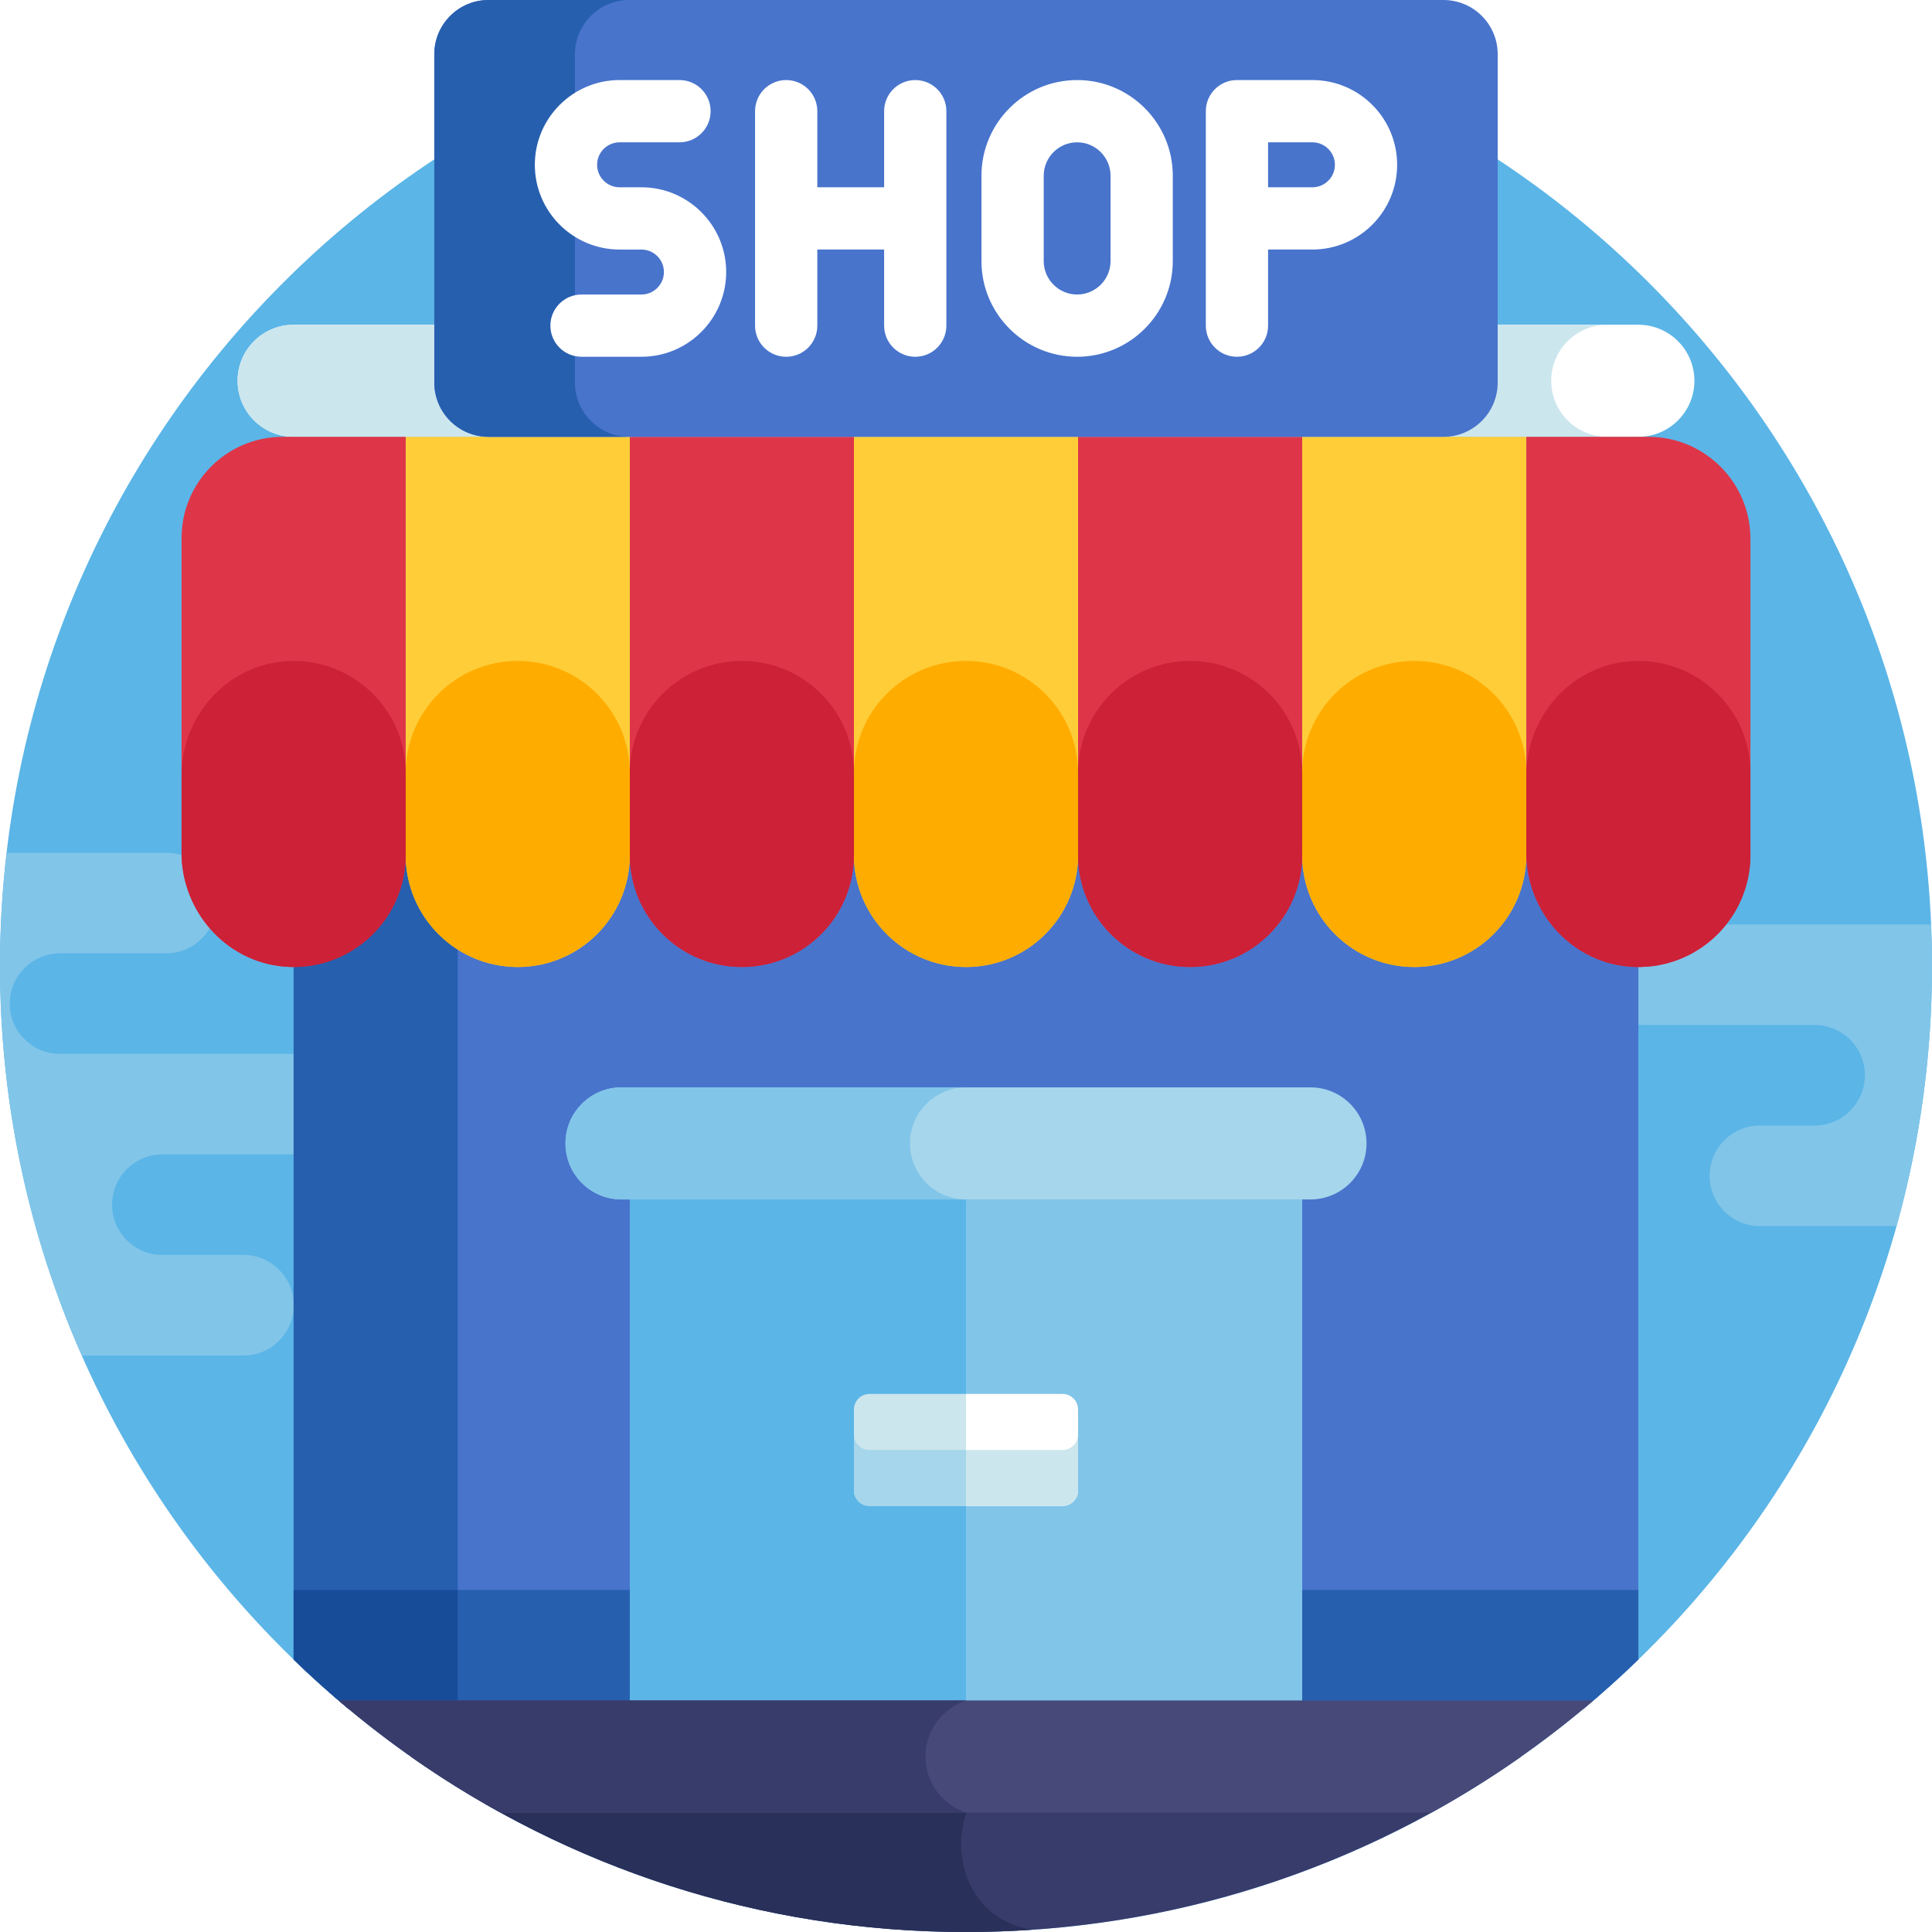
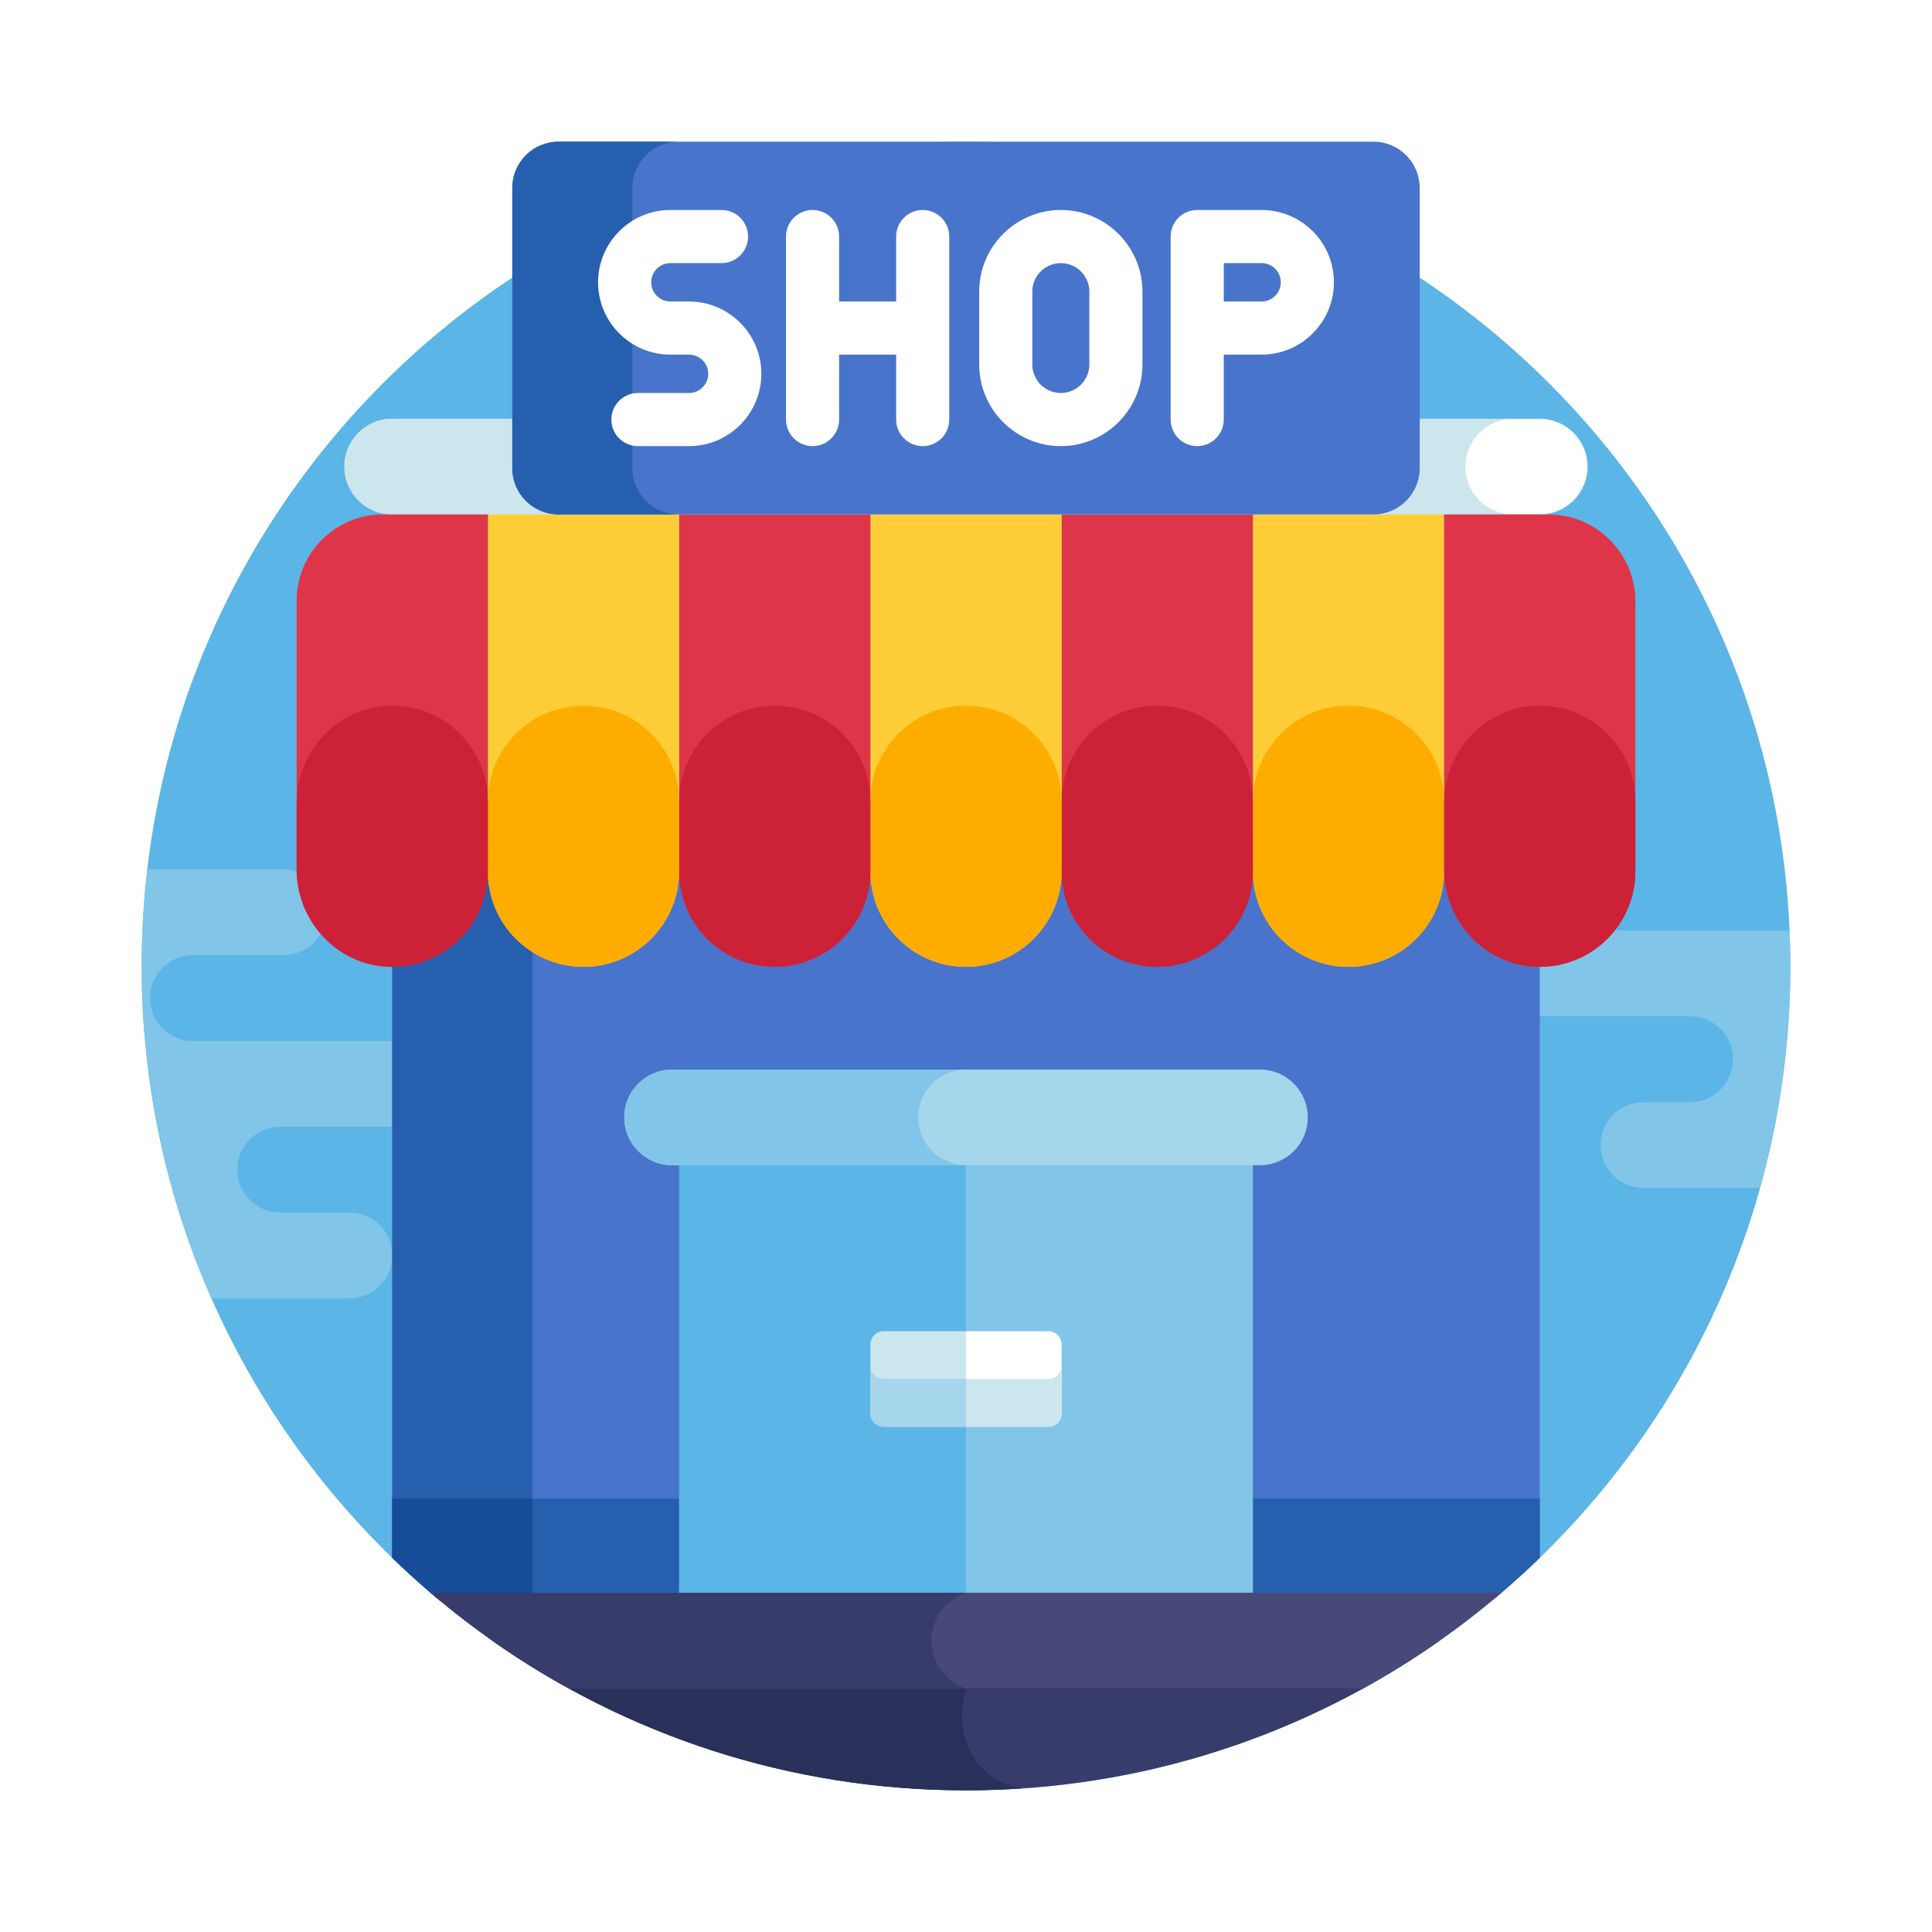
- <svg xmlns="http://www.w3.org/2000/svg" height="512pt" version="1.1" viewBox="0 0 512 512" width="512pt">
+ <svg xmlns="http://www.w3.org/2000/svg" height="512pt" version="1.1" viewBox="-44 -44 600 600" width="512pt">
  <g id="surface1">
    <path d="M 512 256 C 512 397.387 397.387 512 256 512 C 114.613 512 0 397.387 0 256 C 0 114.613 114.613 0 256 0 C 397.387 0 512 114.613 512 256 Z M 512 256 " style=" stroke:none;fill-rule:nonzero;fill:rgb(35.686%,70.98%,90.588%);fill-opacity:1;" />
    <path d="M 422.262 258.305 C 422.262 265.703 428.293 271.629 435.586 271.629 L 480.891 271.629 C 488.246 271.629 494.215 277.594 494.215 284.949 C 494.215 292.25 488.312 298.27 480.891 298.27 L 466.391 298.27 C 459.035 298.27 453.07 304.238 453.07 311.594 C 453.07 318.965 459.059 324.926 466.391 324.926 L 502.602 324.926 C 508.719 302.996 512 279.883 512 256 C 512 252.309 511.902 248.637 511.75 244.98 L 435.586 244.98 C 428.23 244.98 422.262 250.945 422.262 258.305 Z M 422.262 258.305 " style=" stroke:none;fill-rule:nonzero;fill:rgb(50.588%,77.255%,91.373%);fill-opacity:1;" />
    <path d="M 96.336 279.289 L 15.918 279.289 C 8.566 279.289 2.594 273.328 2.594 265.965 C 2.594 258.609 8.562 252.645 15.918 252.645 L 44.078 252.645 C 51.367 252.645 57.398 246.723 57.398 239.32 C 57.398 231.965 51.434 225.996 44.078 225.996 L 1.758 225.996 C 0.609 235.84 0 245.848 0 256 C 0 292.734 7.754 327.652 21.688 359.23 L 64.527 359.23 C 71.863 359.23 77.852 353.27 77.852 345.898 C 77.852 338.543 71.887 332.574 64.527 332.574 L 43.027 332.574 C 35.609 332.574 29.707 326.555 29.707 319.254 C 29.707 311.898 35.672 305.934 43.027 305.934 L 96.336 305.934 C 103.625 305.934 109.656 300.012 109.656 292.609 C 109.656 285.254 103.691 279.289 96.336 279.289 Z M 96.336 279.289 " style=" stroke:none;fill-rule:nonzero;fill:rgb(50.588%,77.255%,91.373%);fill-opacity:1;" />
    <path d="M 108.855 465.496 C 150.484 494.789 201.23 512 256 512 C 310.77 512 361.516 494.789 403.145 465.496 Z M 108.855 465.496 " style=" stroke:none;fill-rule:nonzero;fill:rgb(21.961%,23.529%,41.961%);fill-opacity:1;" />
    <path d="M 277.852 465.496 L 108.855 465.496 C 150.484 494.789 201.23 512 256 512 C 261.891 512 267.73 511.789 273.523 511.398 C 246.742 507.18 248.914 465.496 277.852 465.496 Z M 277.852 465.496 " style=" stroke:none;fill-rule:nonzero;fill:rgb(16.078%,18.824%,34.902%);fill-opacity:1;" />
    <path d="M 434.188 115.762 L 77.812 115.762 C 69.613 115.762 62.965 109.113 62.965 100.91 C 62.965 92.711 69.613 86.062 77.812 86.062 L 434.188 86.062 C 442.387 86.062 449.035 92.711 449.035 100.91 C 449.035 109.113 442.387 115.762 434.188 115.762 Z M 434.188 115.762 " style=" stroke:none;fill-rule:nonzero;fill:rgb(100%,100%,100%);fill-opacity:1;" />
    <path d="M 411.09 100.91 C 411.09 92.711 417.734 86.062 425.938 86.062 L 77.812 86.062 C 69.613 86.062 62.965 92.711 62.965 100.91 C 62.965 109.113 69.613 115.762 77.812 115.762 L 425.938 115.762 C 417.734 115.762 411.09 109.113 411.09 100.91 Z M 411.09 100.91 " style=" stroke:none;fill-rule:nonzero;fill:rgb(80%,90.196%,92.941%);fill-opacity:1;" />
    <path d="M 404.488 213.852 L 404.488 214.469 C 404.488 230.871 391.191 244.168 374.789 244.168 C 358.391 244.168 345.094 230.871 345.094 214.469 C 345.094 230.871 331.797 244.168 315.395 244.168 C 298.992 244.168 285.695 230.871 285.695 214.469 C 285.695 230.871 272.398 244.168 255.996 244.168 C 239.598 244.168 226.301 230.871 226.301 214.469 C 226.301 230.871 213.004 244.168 196.602 244.168 C 180.199 244.168 166.902 230.871 166.902 214.469 C 166.902 230.871 153.609 244.168 137.207 244.168 C 120.805 244.168 107.508 230.871 107.508 214.469 C 107.508 230.871 94.211 244.156 77.809 244.156 L 77.809 439.785 C 82.484 444.32 87.324 448.68 92.336 452.848 L 419.656 452.848 C 424.664 448.68 429.508 444.32 434.184 439.785 L 434.184 244.156 C 433.906 244.156 433.629 244.164 433.348 244.156 C 417.176 243.711 404.488 230.035 404.488 213.852 Z M 404.488 213.852 " style=" stroke:none;fill-rule:nonzero;fill:rgb(28.235%,45.49%,80%);fill-opacity:1;" />
    <path d="M 121.312 239.551 C 113.02 234.281 107.512 225.023 107.512 214.469 C 107.512 230.871 94.215 244.156 77.812 244.156 L 77.812 439.785 C 82.488 444.32 87.328 448.68 92.34 452.848 L 121.312 452.848 Z M 121.312 239.551 " style=" stroke:none;fill-rule:nonzero;fill:rgb(15.294%,37.255%,68.627%);fill-opacity:1;" />
    <path d="M 77.812 439.785 C 82.488 444.32 87.328 448.68 92.34 452.848 L 166.906 452.848 L 166.906 421.352 L 77.812 421.352 Z M 77.812 439.785 " style=" stroke:none;fill-rule:nonzero;fill:rgb(15.294%,37.255%,68.627%);fill-opacity:1;" />
    <path d="M 92.34 452.848 L 121.312 452.848 L 121.312 421.355 L 77.812 421.355 L 77.812 439.785 C 82.613 444.441 87.75 449.027 92.34 452.848 Z M 92.34 452.848 " style=" stroke:none;fill-rule:nonzero;fill:rgb(9.02%,29.804%,60%);fill-opacity:1;" />
    <path d="M 345.094 452.848 L 419.66 452.848 C 424.668 448.68 429.512 444.32 434.188 439.785 L 434.188 421.355 L 345.094 421.355 Z M 345.094 452.848 " style=" stroke:none;fill-rule:nonzero;fill:rgb(15.294%,37.255%,68.627%);fill-opacity:1;" />
    <path d="M 345.094 115.762 L 345.094 226.57 C 345.094 242.973 358.391 256.266 374.789 256.266 C 391.191 256.266 404.488 242.973 404.488 226.57 L 404.488 115.762 Z M 345.094 115.762 " style=" stroke:none;fill-rule:nonzero;fill:rgb(100%,80.392%,21.961%);fill-opacity:1;" />
    <path d="M 285.699 115.762 L 285.699 226.57 C 285.699 242.973 298.992 256.266 315.395 256.266 C 331.797 256.266 345.094 242.973 345.094 226.57 L 345.094 115.762 Z M 285.699 115.762 " style=" stroke:none;fill-rule:nonzero;fill:rgb(87.059%,21.176%,28.235%);fill-opacity:1;" />
    <path d="M 226.301 115.762 L 226.301 226.57 C 226.301 242.973 239.598 256.266 256 256.266 C 272.402 256.266 285.699 242.973 285.699 226.57 L 285.699 115.762 Z M 226.301 115.762 " style=" stroke:none;fill-rule:nonzero;fill:rgb(100%,80.392%,21.961%);fill-opacity:1;" />
    <path d="M 166.906 115.762 L 166.906 226.57 C 166.906 242.973 180.203 256.266 196.605 256.266 C 213.008 256.266 226.305 242.973 226.305 226.57 L 226.305 115.762 Z M 166.906 115.762 " style=" stroke:none;fill-rule:nonzero;fill:rgb(87.059%,21.176%,28.235%);fill-opacity:1;" />
    <path d="M 107.512 115.762 L 107.512 226.57 C 107.512 242.973 120.809 256.266 137.211 256.266 C 153.613 256.266 166.906 242.973 166.906 226.57 L 166.906 115.762 Z M 107.512 115.762 " style=" stroke:none;fill-rule:nonzero;fill:rgb(100%,80.392%,21.961%);fill-opacity:1;" />
    <path d="M 436.844 115.762 L 404.488 115.762 L 404.488 225.949 C 404.488 242.133 417.176 255.812 433.352 256.254 C 450.133 256.715 463.883 243.246 463.883 226.57 L 463.883 142.801 C 463.883 127.867 451.777 115.762 436.844 115.762 Z M 436.844 115.762 " style=" stroke:none;fill-rule:nonzero;fill:rgb(87.059%,21.176%,28.235%);fill-opacity:1;" />
    <path d="M 48.117 142.594 L 48.117 225.949 C 48.117 242.133 60.805 255.812 76.98 256.254 C 93.762 256.715 107.512 243.246 107.512 226.57 L 107.512 115.762 L 74.949 115.762 C 60.129 115.762 48.117 127.773 48.117 142.594 Z M 48.117 142.594 " style=" stroke:none;fill-rule:nonzero;fill:rgb(87.059%,21.176%,28.235%);fill-opacity:1;" />
    <path d="M 374.789 175.156 C 358.391 175.156 345.094 188.453 345.094 204.855 L 345.094 226.57 C 345.094 242.973 358.391 256.266 374.789 256.266 C 391.191 256.266 404.488 242.973 404.488 226.57 L 404.488 204.855 C 404.488 188.453 391.191 175.156 374.789 175.156 Z M 374.789 175.156 " style=" stroke:none;fill-rule:nonzero;fill:rgb(100%,67.451%,0%);fill-opacity:1;" />
    <path d="M 315.395 175.156 C 298.992 175.156 285.695 188.453 285.695 204.855 L 285.695 226.57 C 285.695 242.973 298.992 256.266 315.395 256.266 C 331.797 256.266 345.094 242.973 345.094 226.57 L 345.094 204.855 C 345.094 188.453 331.797 175.156 315.395 175.156 Z M 315.395 175.156 " style=" stroke:none;fill-rule:nonzero;fill:rgb(80%,12.941%,21.569%);fill-opacity:1;" />
    <path d="M 256 175.156 C 239.598 175.156 226.301 188.453 226.301 204.855 L 226.301 226.57 C 226.301 242.973 239.598 256.266 256 256.266 C 272.402 256.266 285.699 242.973 285.699 226.57 L 285.699 204.855 C 285.699 188.453 272.402 175.156 256 175.156 Z M 256 175.156 " style=" stroke:none;fill-rule:nonzero;fill:rgb(100%,67.451%,0%);fill-opacity:1;" />
    <path d="M 196.605 175.156 C 180.203 175.156 166.906 188.453 166.906 204.855 L 166.906 226.57 C 166.906 242.973 180.203 256.266 196.605 256.266 C 213.008 256.266 226.305 242.973 226.305 226.57 L 226.305 204.855 C 226.301 188.453 213.008 175.156 196.605 175.156 Z M 196.605 175.156 " style=" stroke:none;fill-rule:nonzero;fill:rgb(80%,12.941%,21.569%);fill-opacity:1;" />
    <path d="M 137.211 175.156 C 120.809 175.156 107.512 188.453 107.512 204.855 L 107.512 226.57 C 107.512 242.973 120.809 256.266 137.211 256.266 C 153.609 256.266 166.906 242.973 166.906 226.57 L 166.906 204.855 C 166.906 188.453 153.609 175.156 137.211 175.156 Z M 137.211 175.156 " style=" stroke:none;fill-rule:nonzero;fill:rgb(100%,67.451%,0%);fill-opacity:1;" />
    <path d="M 433.352 175.168 C 417.176 175.613 404.488 189.289 404.488 205.473 L 404.488 225.949 C 404.488 242.133 417.176 255.812 433.352 256.254 C 450.133 256.715 463.883 243.246 463.883 226.57 L 463.883 204.855 C 463.883 188.176 450.133 174.707 433.352 175.168 Z M 433.352 175.168 " style=" stroke:none;fill-rule:nonzero;fill:rgb(80%,12.941%,21.569%);fill-opacity:1;" />
    <path d="M 76.98 175.168 C 60.805 175.613 48.117 189.289 48.117 205.473 L 48.117 225.949 C 48.117 242.133 60.805 255.812 76.98 256.254 C 93.762 256.715 107.512 243.246 107.512 226.57 L 107.512 204.855 C 107.512 188.176 93.762 174.707 76.98 175.168 Z M 76.98 175.168 " style=" stroke:none;fill-rule:nonzero;fill:rgb(80%,12.941%,21.569%);fill-opacity:1;" />
    <path d="M 382.531 0 L 129.469 0 C 121.531 0 115.094 6.434 115.094 14.375 L 115.094 101.387 C 115.094 109.324 121.531 115.762 129.469 115.762 L 382.531 115.762 C 390.469 115.762 396.906 109.324 396.906 101.387 L 396.906 14.375 C 396.906 6.438 390.469 0 382.531 0 Z M 382.531 0 " style=" stroke:none;fill-rule:nonzero;fill:rgb(28.235%,45.49%,80%);fill-opacity:1;" />
    <path d="M 152.375 101.387 L 152.375 14.375 C 152.375 6.438 158.812 0 166.75 0 L 129.469 0 C 121.531 0 115.094 6.438 115.094 14.375 L 115.094 101.387 C 115.094 109.324 121.531 115.762 129.469 115.762 L 166.75 115.762 C 158.812 115.762 152.375 109.324 152.375 101.387 Z M 152.375 101.387 " style=" stroke:none;fill-rule:nonzero;fill:rgb(15.294%,37.255%,68.627%);fill-opacity:1;" />
    <path d="M 166.906 315.66 L 256 315.66 L 256 452.848 L 166.906 452.848 Z M 166.906 315.66 " style=" stroke:none;fill-rule:nonzero;fill:rgb(35.686%,70.98%,90.588%);fill-opacity:1;" />
    <path d="M 256 315.66 L 345.094 315.66 L 345.094 452.848 L 256 452.848 Z M 256 315.66 " style=" stroke:none;fill-rule:nonzero;fill:rgb(50.588%,77.255%,91.373%);fill-opacity:1;" />
    <path d="M 230.426 369.406 C 228.148 369.406 226.305 371.254 226.305 373.527 L 226.305 394.98 C 226.305 397.258 228.148 399.102 230.426 399.102 L 256 399.102 L 256 369.406 Z M 230.426 369.406 " style=" stroke:none;fill-rule:nonzero;fill:rgb(80%,90.196%,92.941%);fill-opacity:1;" />
    <path d="M 281.574 369.406 C 283.852 369.406 285.695 371.254 285.695 373.527 L 285.695 394.98 C 285.695 397.258 283.852 399.102 281.574 399.102 L 256 399.102 L 256 369.406 Z M 281.574 369.406 " style=" stroke:none;fill-rule:nonzero;fill:rgb(100%,100%,100%);fill-opacity:1;" />
    <path d="M 226.301 380.133 L 226.301 394.98 C 226.301 397.258 228.148 399.102 230.426 399.102 L 256 399.102 L 256 384.254 L 230.426 384.254 C 228.148 384.254 226.301 382.41 226.301 380.133 Z M 226.301 380.133 " style=" stroke:none;fill-rule:nonzero;fill:rgb(65.098%,83.922%,92.157%);fill-opacity:1;" />
    <path d="M 281.574 384.254 L 256 384.254 L 256 399.105 L 281.574 399.105 C 283.852 399.105 285.695 397.258 285.695 394.98 L 285.695 380.133 C 285.699 382.41 283.852 384.254 281.574 384.254 Z M 281.574 384.254 " style=" stroke:none;fill-rule:nonzero;fill:rgb(80%,90.196%,92.941%);fill-opacity:1;" />
    <path d="M 362.141 303.012 C 362.141 294.812 355.492 288.164 347.293 288.164 L 164.707 288.164 C 156.508 288.164 149.859 294.812 149.859 303.012 C 149.859 311.215 156.508 317.863 164.707 317.863 L 347.293 317.863 C 355.492 317.863 362.141 311.215 362.141 303.012 Z M 362.141 303.012 " style=" stroke:none;fill-rule:nonzero;fill:rgb(65.098%,83.922%,92.157%);fill-opacity:1;" />
    <path d="M 241.152 303.012 C 241.152 294.812 247.801 288.164 256 288.164 L 164.707 288.164 C 156.508 288.164 149.859 294.812 149.859 303.012 C 149.859 311.215 156.508 317.863 164.707 317.863 L 256 317.863 C 247.801 317.863 241.152 311.215 241.152 303.012 Z M 241.152 303.012 " style=" stroke:none;fill-rule:nonzero;fill:rgb(50.588%,77.255%,91.373%);fill-opacity:1;" />
    <path d="M 169.984 49.633 L 164.199 49.633 C 160.91 49.633 158.238 46.957 158.238 43.672 C 158.238 40.387 160.91 37.715 164.199 37.715 L 180.074 37.715 C 184.633 37.715 188.324 34.02 188.324 29.465 C 188.324 24.906 184.633 21.215 180.074 21.215 L 164.199 21.215 C 151.816 21.215 141.738 31.289 141.738 43.676 C 141.738 56.059 151.812 66.133 164.199 66.133 L 169.984 66.133 C 173.273 66.133 175.945 68.805 175.945 72.09 C 175.945 75.375 173.27 78.051 169.984 78.051 L 154.109 78.051 C 149.551 78.051 145.859 81.742 145.859 86.297 C 145.859 90.855 149.551 94.547 154.109 94.547 L 169.984 94.547 C 182.367 94.547 192.445 84.473 192.445 72.09 C 192.445 59.707 182.371 49.633 169.984 49.633 Z M 169.984 49.633 " style=" stroke:none;fill-rule:nonzero;fill:rgb(100%,100%,100%);fill-opacity:1;" />
    <path d="M 347.801 21.215 L 327.805 21.215 C 323.246 21.215 319.555 24.906 319.555 29.465 L 319.555 86.297 C 319.555 90.852 323.246 94.547 327.805 94.547 C 332.359 94.547 336.055 90.852 336.055 86.297 L 336.055 66.129 L 347.801 66.129 C 360.184 66.129 370.258 56.055 370.258 43.672 C 370.258 31.289 360.184 21.215 347.801 21.215 Z M 347.801 49.633 L 336.055 49.633 L 336.055 37.715 L 347.801 37.715 C 351.086 37.715 353.762 40.387 353.762 43.672 C 353.762 46.957 351.086 49.633 347.801 49.633 Z M 347.801 49.633 " style=" stroke:none;fill-rule:nonzero;fill:rgb(100%,100%,100%);fill-opacity:1;" />
    <path d="M 285.449 21.215 C 271.473 21.215 260.098 32.586 260.098 46.566 L 260.098 69.195 C 260.098 83.176 271.473 94.547 285.449 94.547 C 299.43 94.547 310.801 83.176 310.801 69.195 L 310.801 46.566 C 310.801 32.586 299.43 21.215 285.449 21.215 Z M 294.305 69.195 C 294.305 74.078 290.332 78.047 285.449 78.047 C 280.57 78.047 276.598 74.078 276.598 69.195 L 276.598 46.566 C 276.598 41.684 280.57 37.715 285.449 37.715 C 290.332 37.715 294.305 41.684 294.305 46.566 Z M 294.305 69.195 " style=" stroke:none;fill-rule:nonzero;fill:rgb(100%,100%,100%);fill-opacity:1;" />
    <path d="M 242.555 21.215 C 237.996 21.215 234.305 24.906 234.305 29.465 L 234.305 49.633 L 216.598 49.633 L 216.598 29.465 C 216.598 24.906 212.902 21.215 208.348 21.215 C 203.793 21.215 200.098 24.906 200.098 29.465 L 200.098 86.297 C 200.098 90.855 203.793 94.547 208.348 94.547 C 212.902 94.547 216.598 90.855 216.598 86.297 L 216.598 66.129 L 234.305 66.129 L 234.305 86.297 C 234.305 90.852 237.996 94.547 242.555 94.547 C 247.109 94.547 250.801 90.852 250.801 86.297 L 250.801 29.465 C 250.801 24.906 247.109 21.215 242.555 21.215 Z M 242.555 21.215 " style=" stroke:none;fill-rule:nonzero;fill:rgb(100%,100%,100%);fill-opacity:1;" />
    <path d="M 422.262 450.648 L 89.738 450.648 C 102.938 461.934 117.301 471.902 132.621 480.348 L 379.379 480.348 C 394.699 471.902 409.062 461.934 422.262 450.648 Z M 422.262 450.648 " style=" stroke:none;fill-rule:nonzero;fill:rgb(27.843%,28.627%,47.451%);fill-opacity:1;" />
    <path d="M 245.258 465.496 C 245.258 458.566 249.77 452.699 256.016 450.648 L 89.738 450.648 C 102.938 461.934 117.301 471.902 132.621 480.344 L 256.016 480.344 C 249.77 478.297 245.258 472.426 245.258 465.496 Z M 245.258 465.496 " style=" stroke:none;fill-rule:nonzero;fill:rgb(21.961%,23.529%,41.961%);fill-opacity:1;" />
  </g>
</svg>
